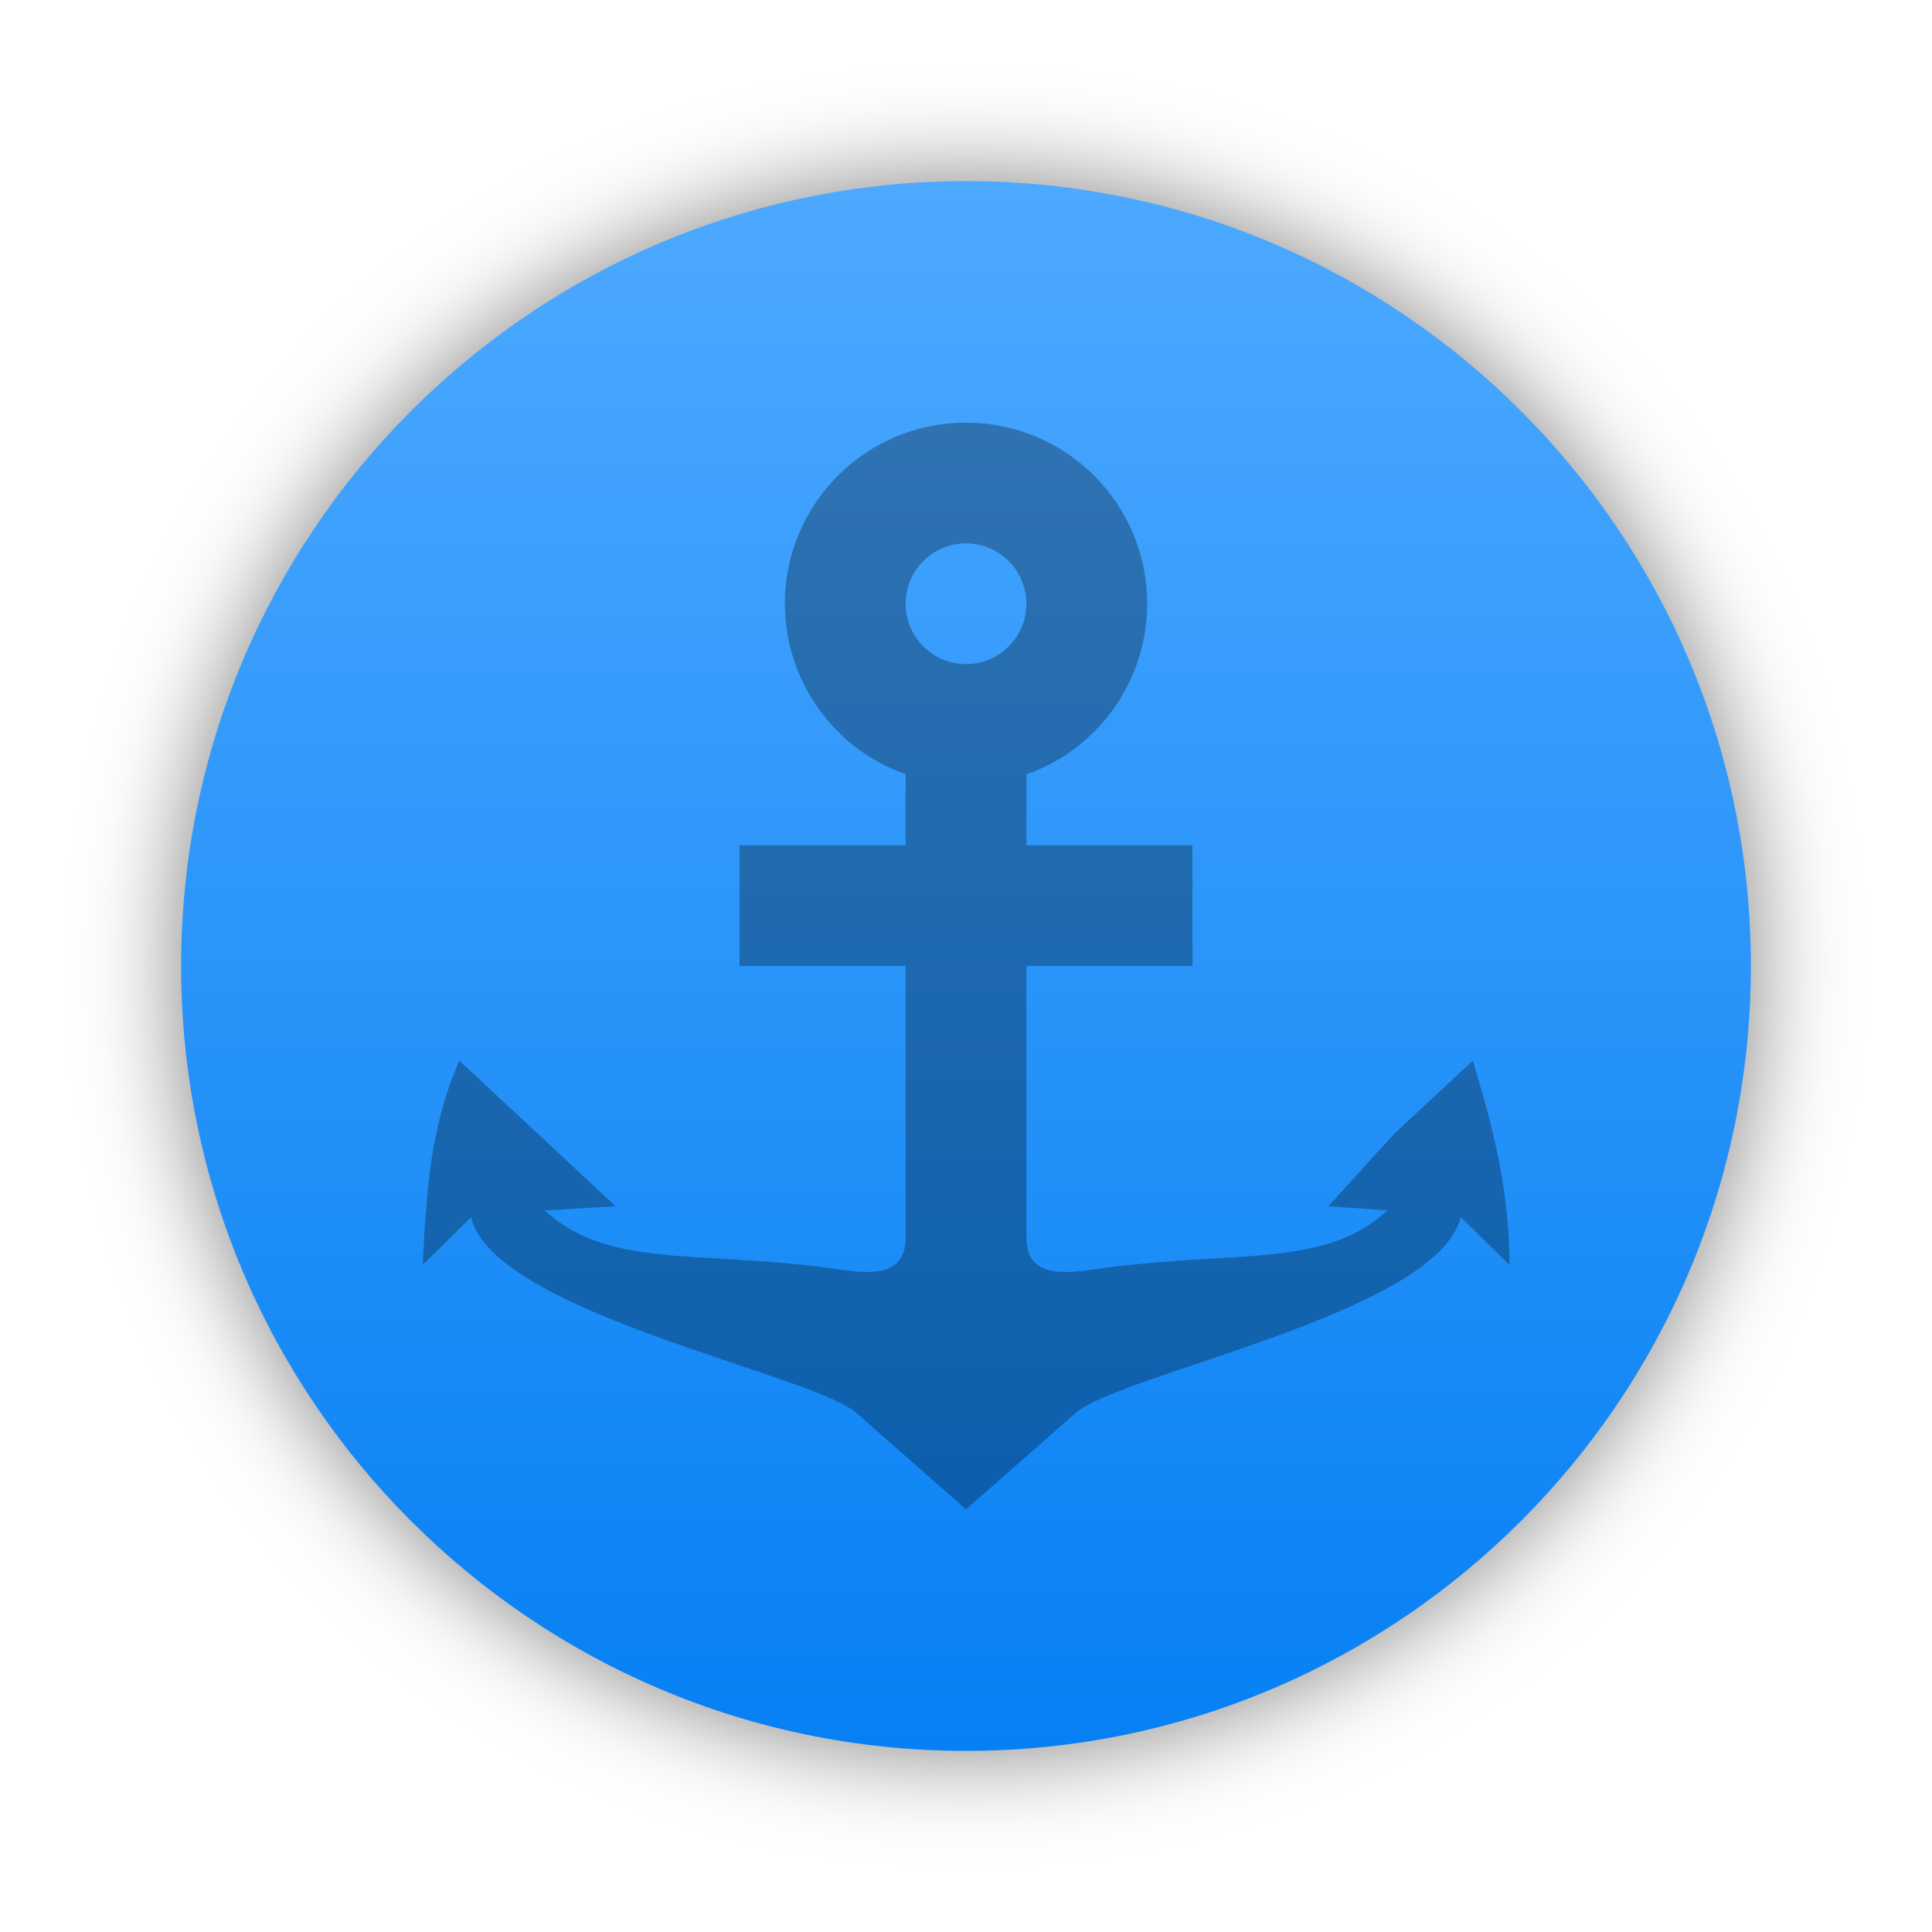
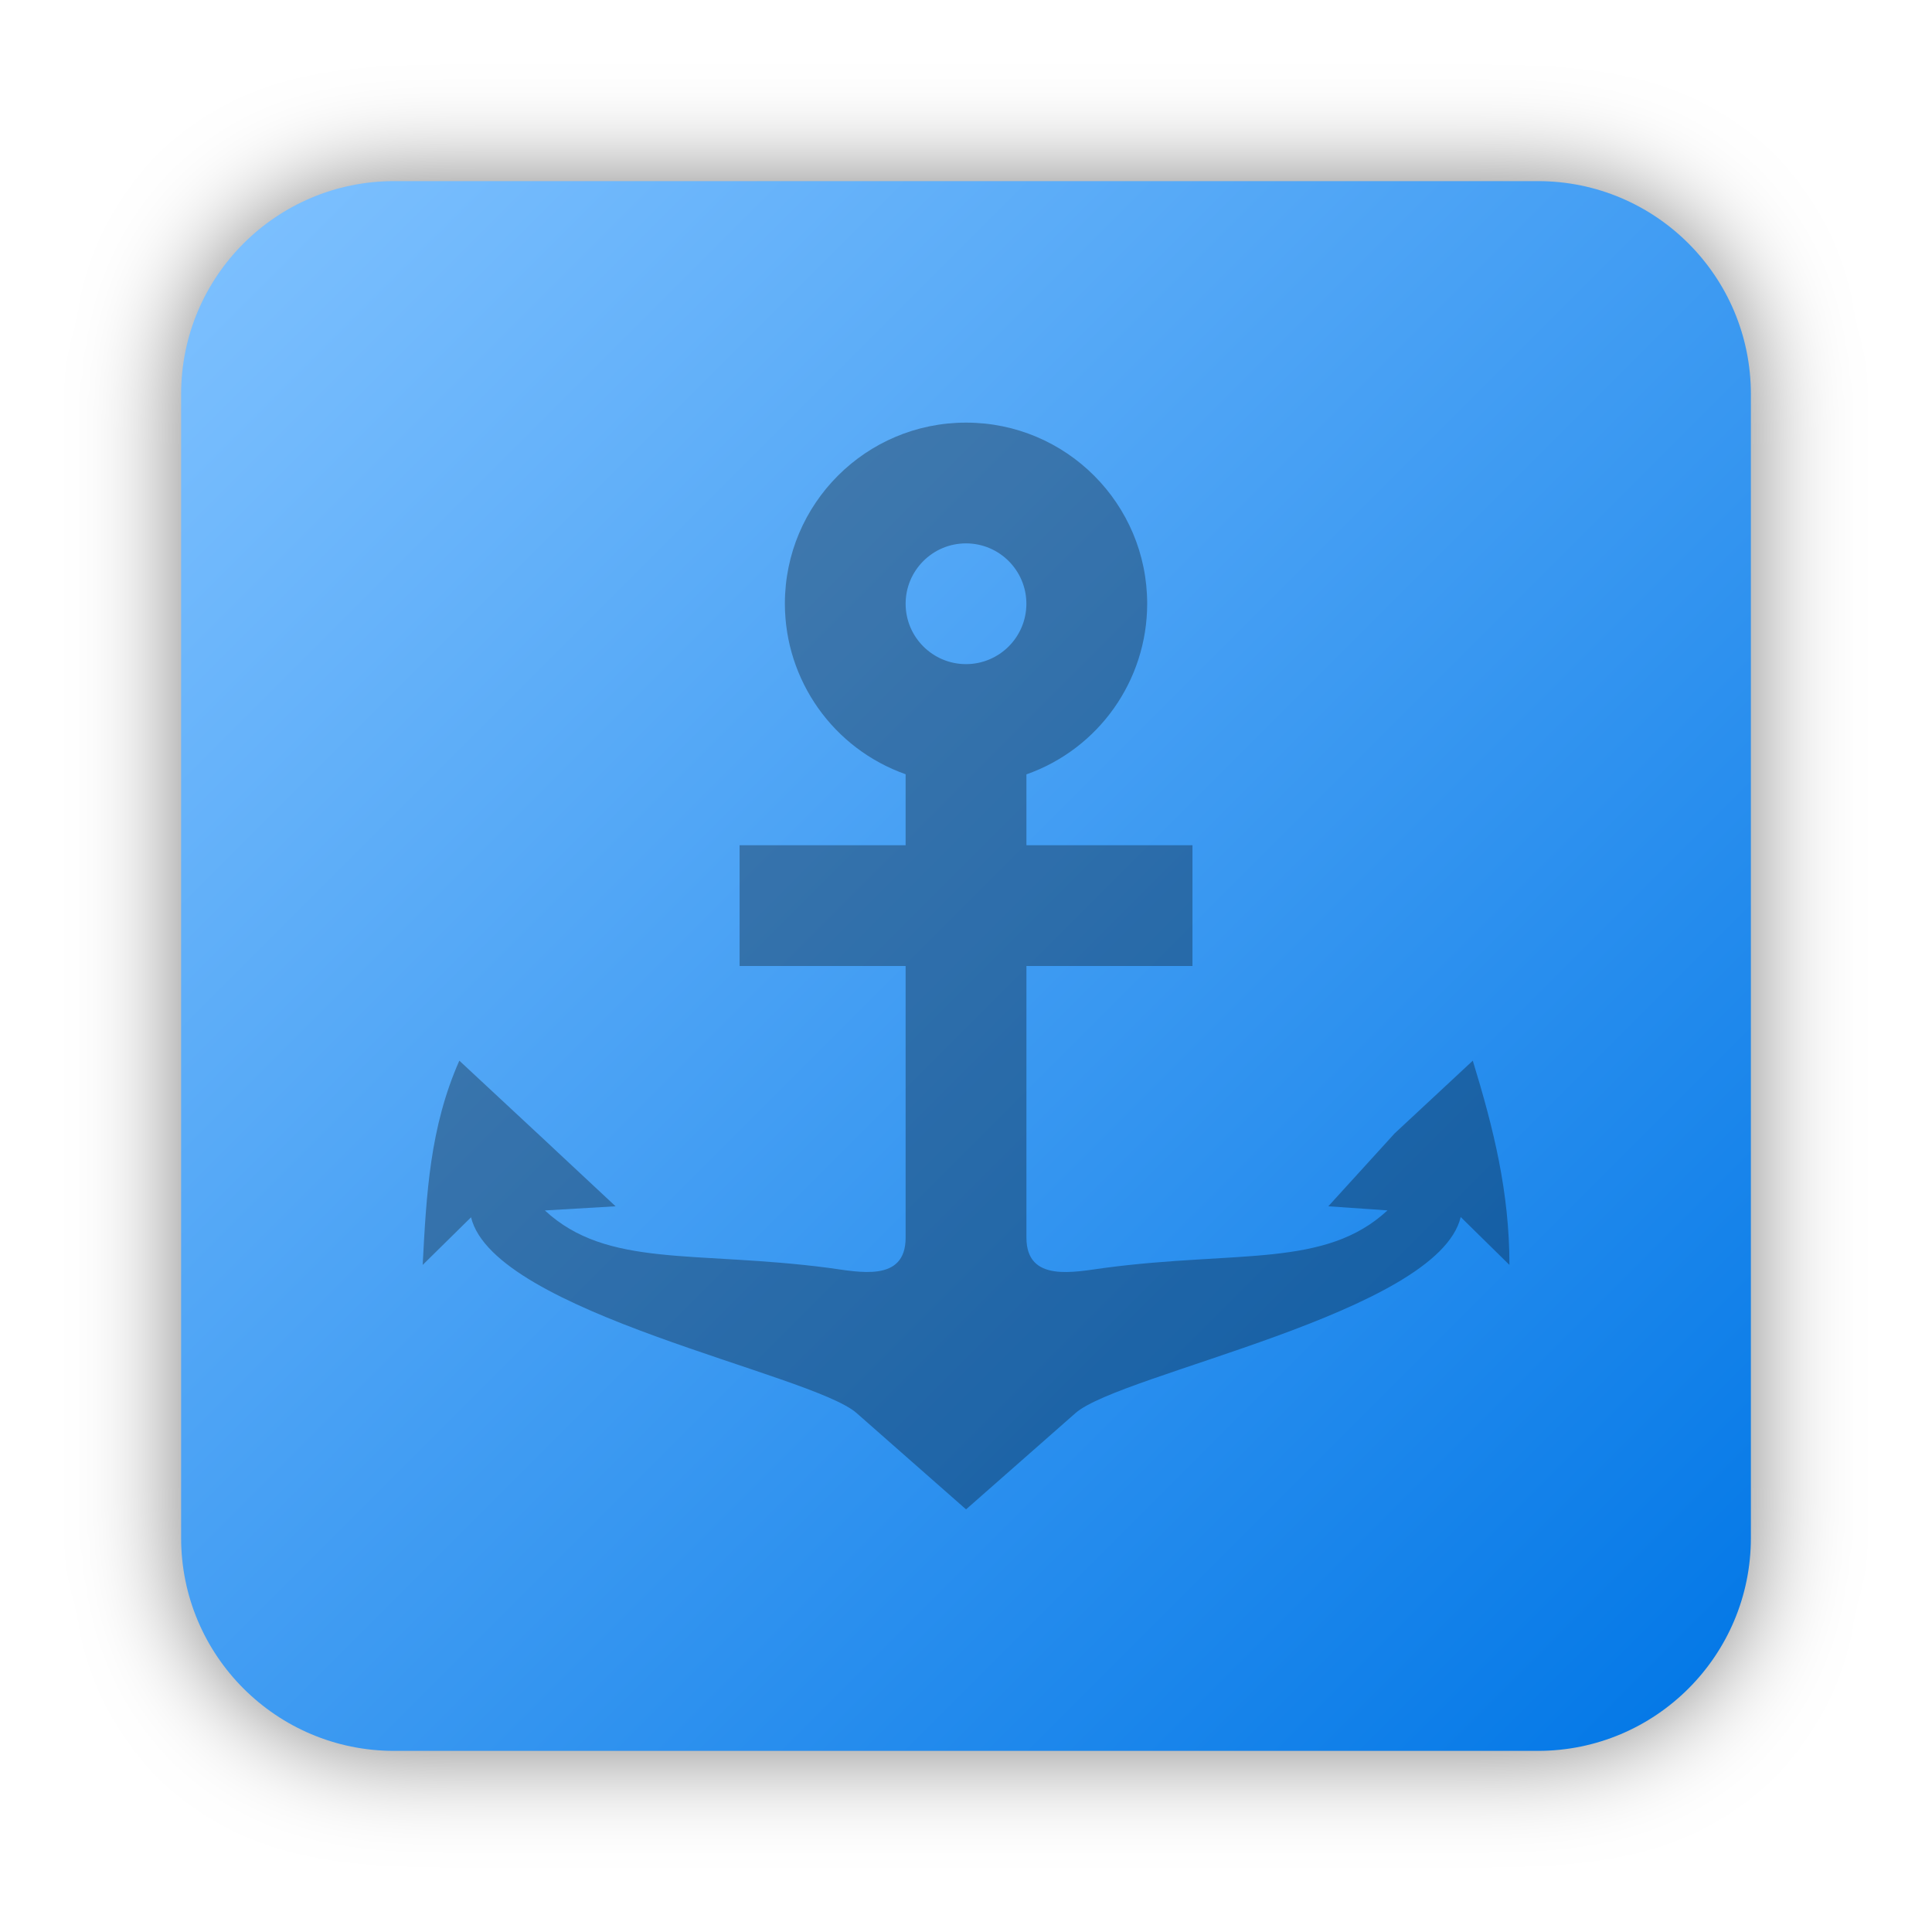
<svg xmlns="http://www.w3.org/2000/svg" xmlns:xlink="http://www.w3.org/1999/xlink" id="svg20" version="1" height="32" width="32">
  <defs id="defs24">
    <linearGradient id="linearGradient874">
-       <stop id="stop870" offset="0" style="stop-color:#4da9ff;stop-opacity:1" />
-       <stop id="stop872" offset="1" style="stop-color:#0680f4;stop-opacity:1" />
+       <stop id="stop870" offset="0" style="stop-color:#80c2ff;stop-opacity:1" />
+       <stop id="stop872" offset="1" style="stop-color:#0076e6;stop-opacity:1" />
    </linearGradient>
-     <linearGradient gradientTransform="translate(0,-32)" gradientUnits="userSpaceOnUse" y2="16" x2="29" y1="16" x1="3" id="linearGradient876" xlink:href="#linearGradient874" />
-     <filter style="color-interpolation-filters:sRGB" id="filter60393" x="-0.075" width="1.15" y="-0.075" height="1.15">
-       <feGaussianBlur stdDeviation="0.812" id="feGaussianBlur60395" />
+     <linearGradient gradientTransform="translate(0,-32)" gradientUnits="userSpaceOnUse" y2="3" x2="29" y1="29" x1="3" id="linearGradient876" xlink:href="#linearGradient874" />
+     <filter style="color-interpolation-filters:sRGB" id="filter862" x="-0.075" width="1.15" y="-0.075" height="1.15">
+       <feGaussianBlur stdDeviation="0.812" id="feGaussianBlur864" />
    </filter>
  </defs>
-   <rect style="fill:#000000;fill-opacity:1;opacity:0.5;filter:url(#filter60393)" width="26" height="26" x="3" y="3" rx="13" ry="13" id="rect4-2" />
-   <rect transform="rotate(90)" id="rect4" ry="13" rx="13" y="-29" x="3" height="26" width="26" style="fill:url(#linearGradient876);fill-opacity:1" />
+   <rect transform="rotate(90)" id="rect4-5" ry="3.527" rx="3.527" y="-29" x="3" height="26" width="26" style="fill:#000000;fill-opacity:1;filter:url(#filter862);opacity:0.5" />
+   <rect transform="rotate(90)" id="rect4" ry="3.527" rx="3.527" y="-29" x="3" height="26" width="26" style="fill:url(#linearGradient876);fill-opacity:1" />
  <path id="path12" d="m 16,7 c -1.657,0 -3,1.343 -3,3 0.002,1.27 0.803,2.401 2,2.824 v 1.176 h -2.75 v 2 h 2.75 v 4.5 c 0,0.75 -0.783,0.565 -1.277,0.5 -2.214,-0.29 -3.664,0.007 -4.698,-0.951 l 1.171,-0.069 -1.293,-1.207 -1.295,-1.205 c -0.488,1.105 -0.545,2.203 -0.607,3.383 l 0.801,-0.789 c 0.385,1.588 5.642,2.589 6.385,3.242 l 1.814,1.596 1.814,-1.596 c 0.744,-0.655 6,-1.657 6.379,-3.246 l 0.807,0.793 c 0,-1.201 -0.261,-2.254 -0.607,-3.383 l -1.295,1.205 -1.098,1.207 0.98,0.068 c -1.032,0.956 -2.476,0.661 -4.681,0.952 -0.501,0.066 -1.299,0.25 -1.299,-0.5 v -4.5 h 2.75 v -2 h -2.75 v -1.174 c 1.198,-0.423 1.999,-1.555 2,-2.826 0,-1.657 -1.343,-3 -3,-3 z m 0,2 c 0.552,0 1,0.448 1,1 0,0.552 -0.448,1 -1,1 -0.552,0 -1,-0.448 -1,-1 0,-0.552 0.448,-1 1,-1 z" style="opacity:0.3" />
</svg>
